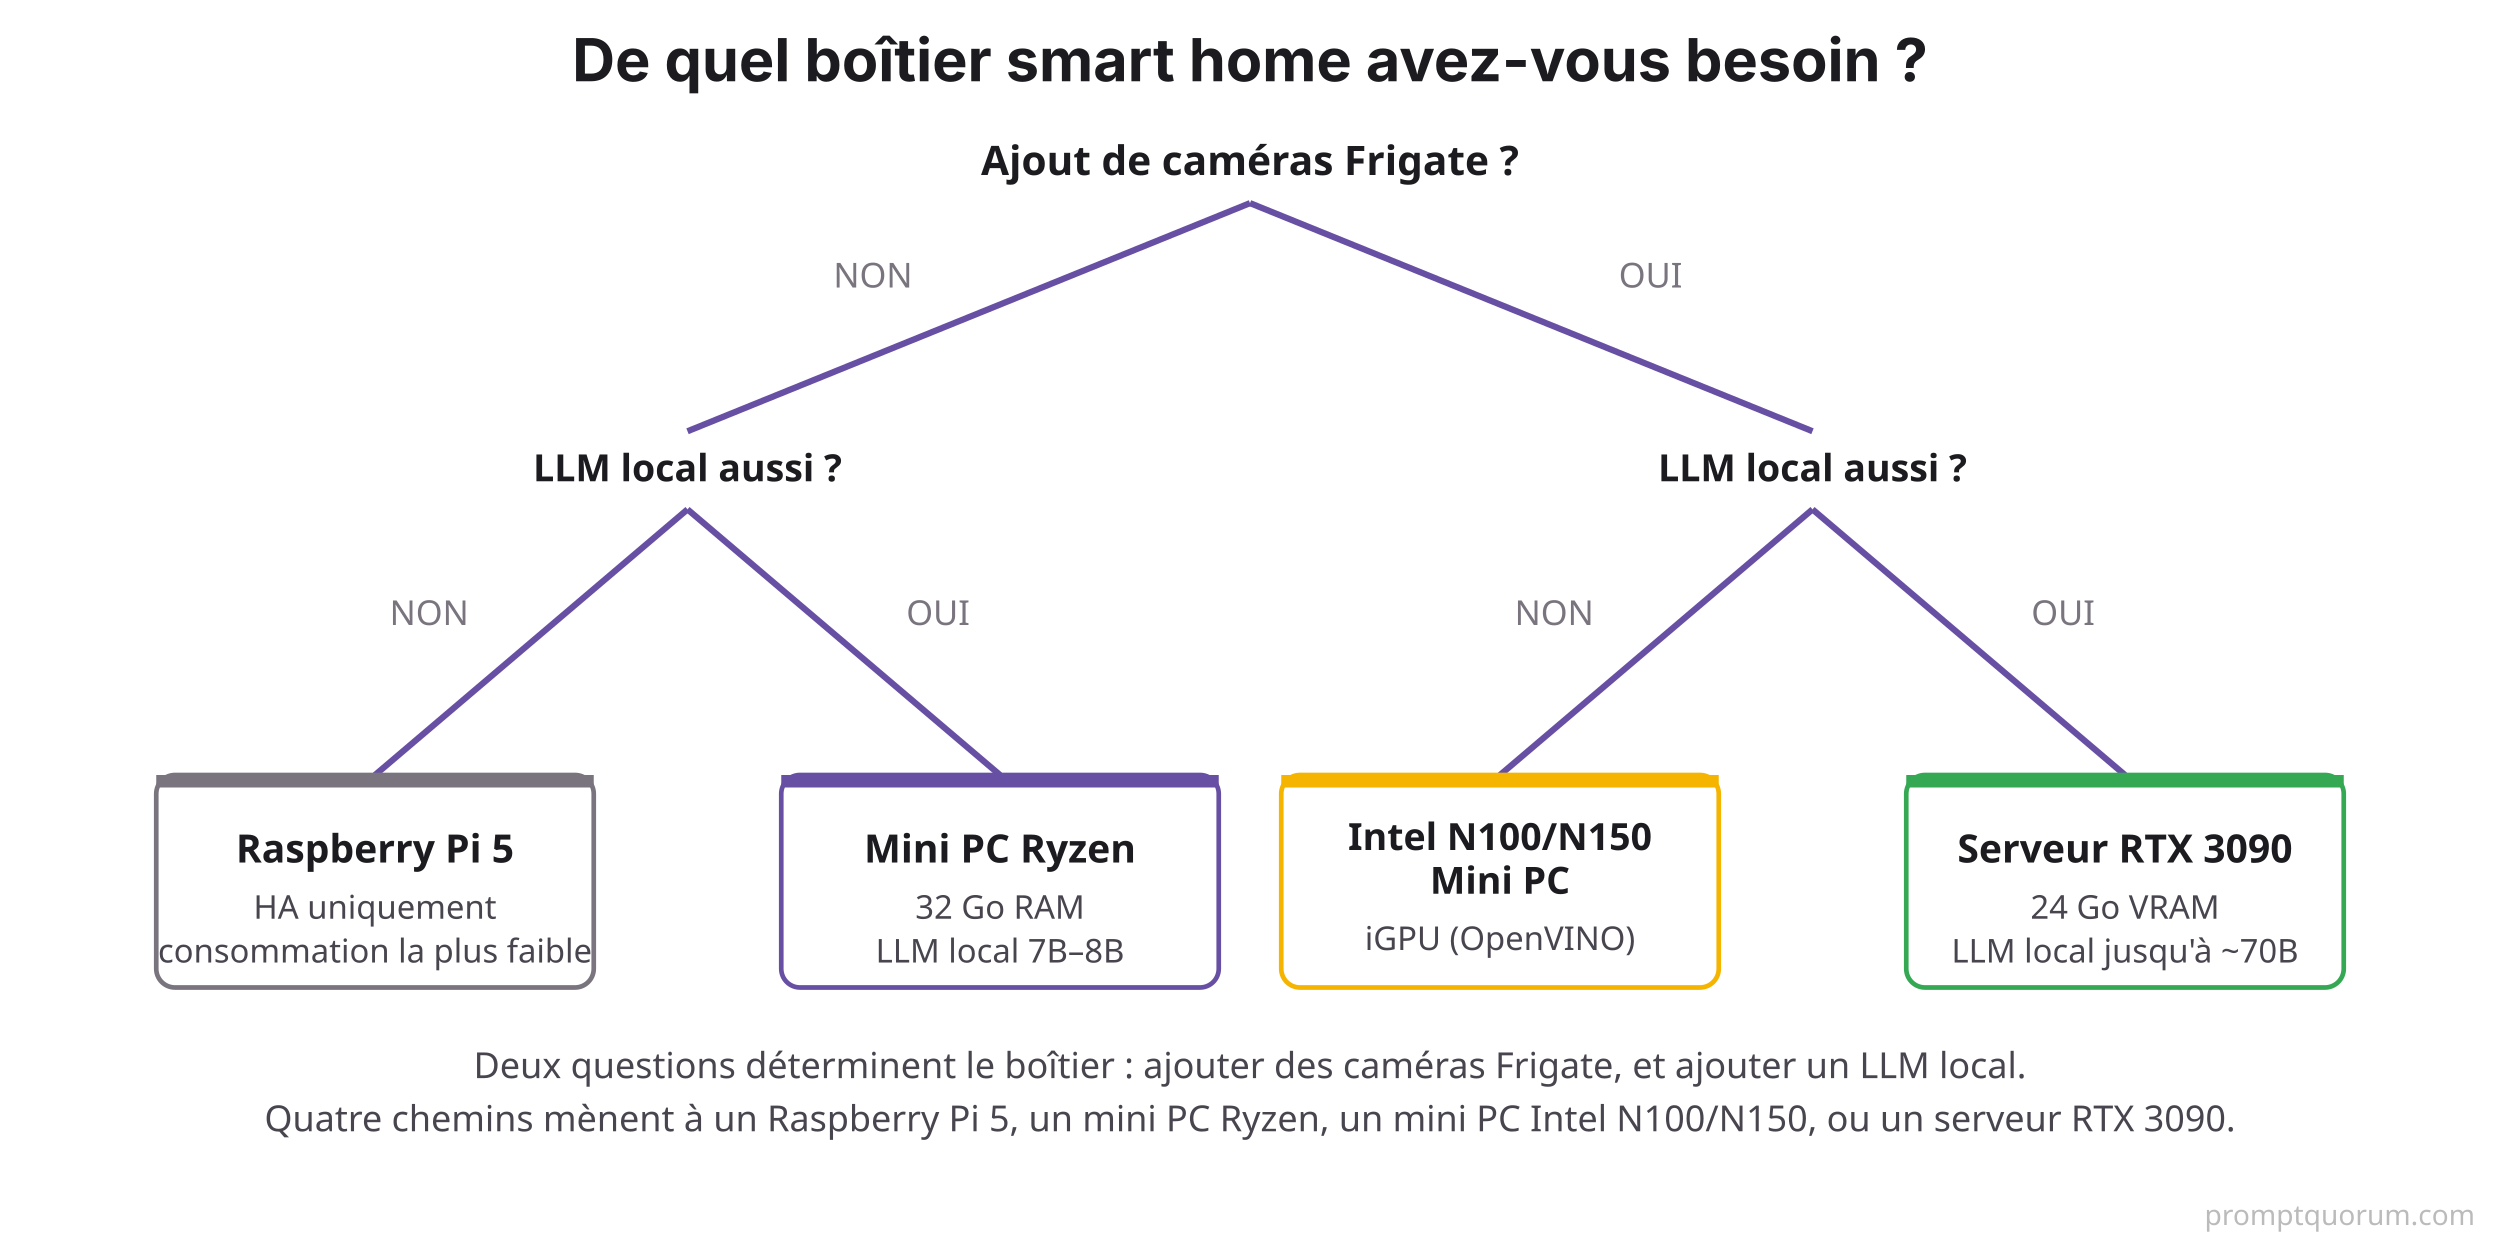
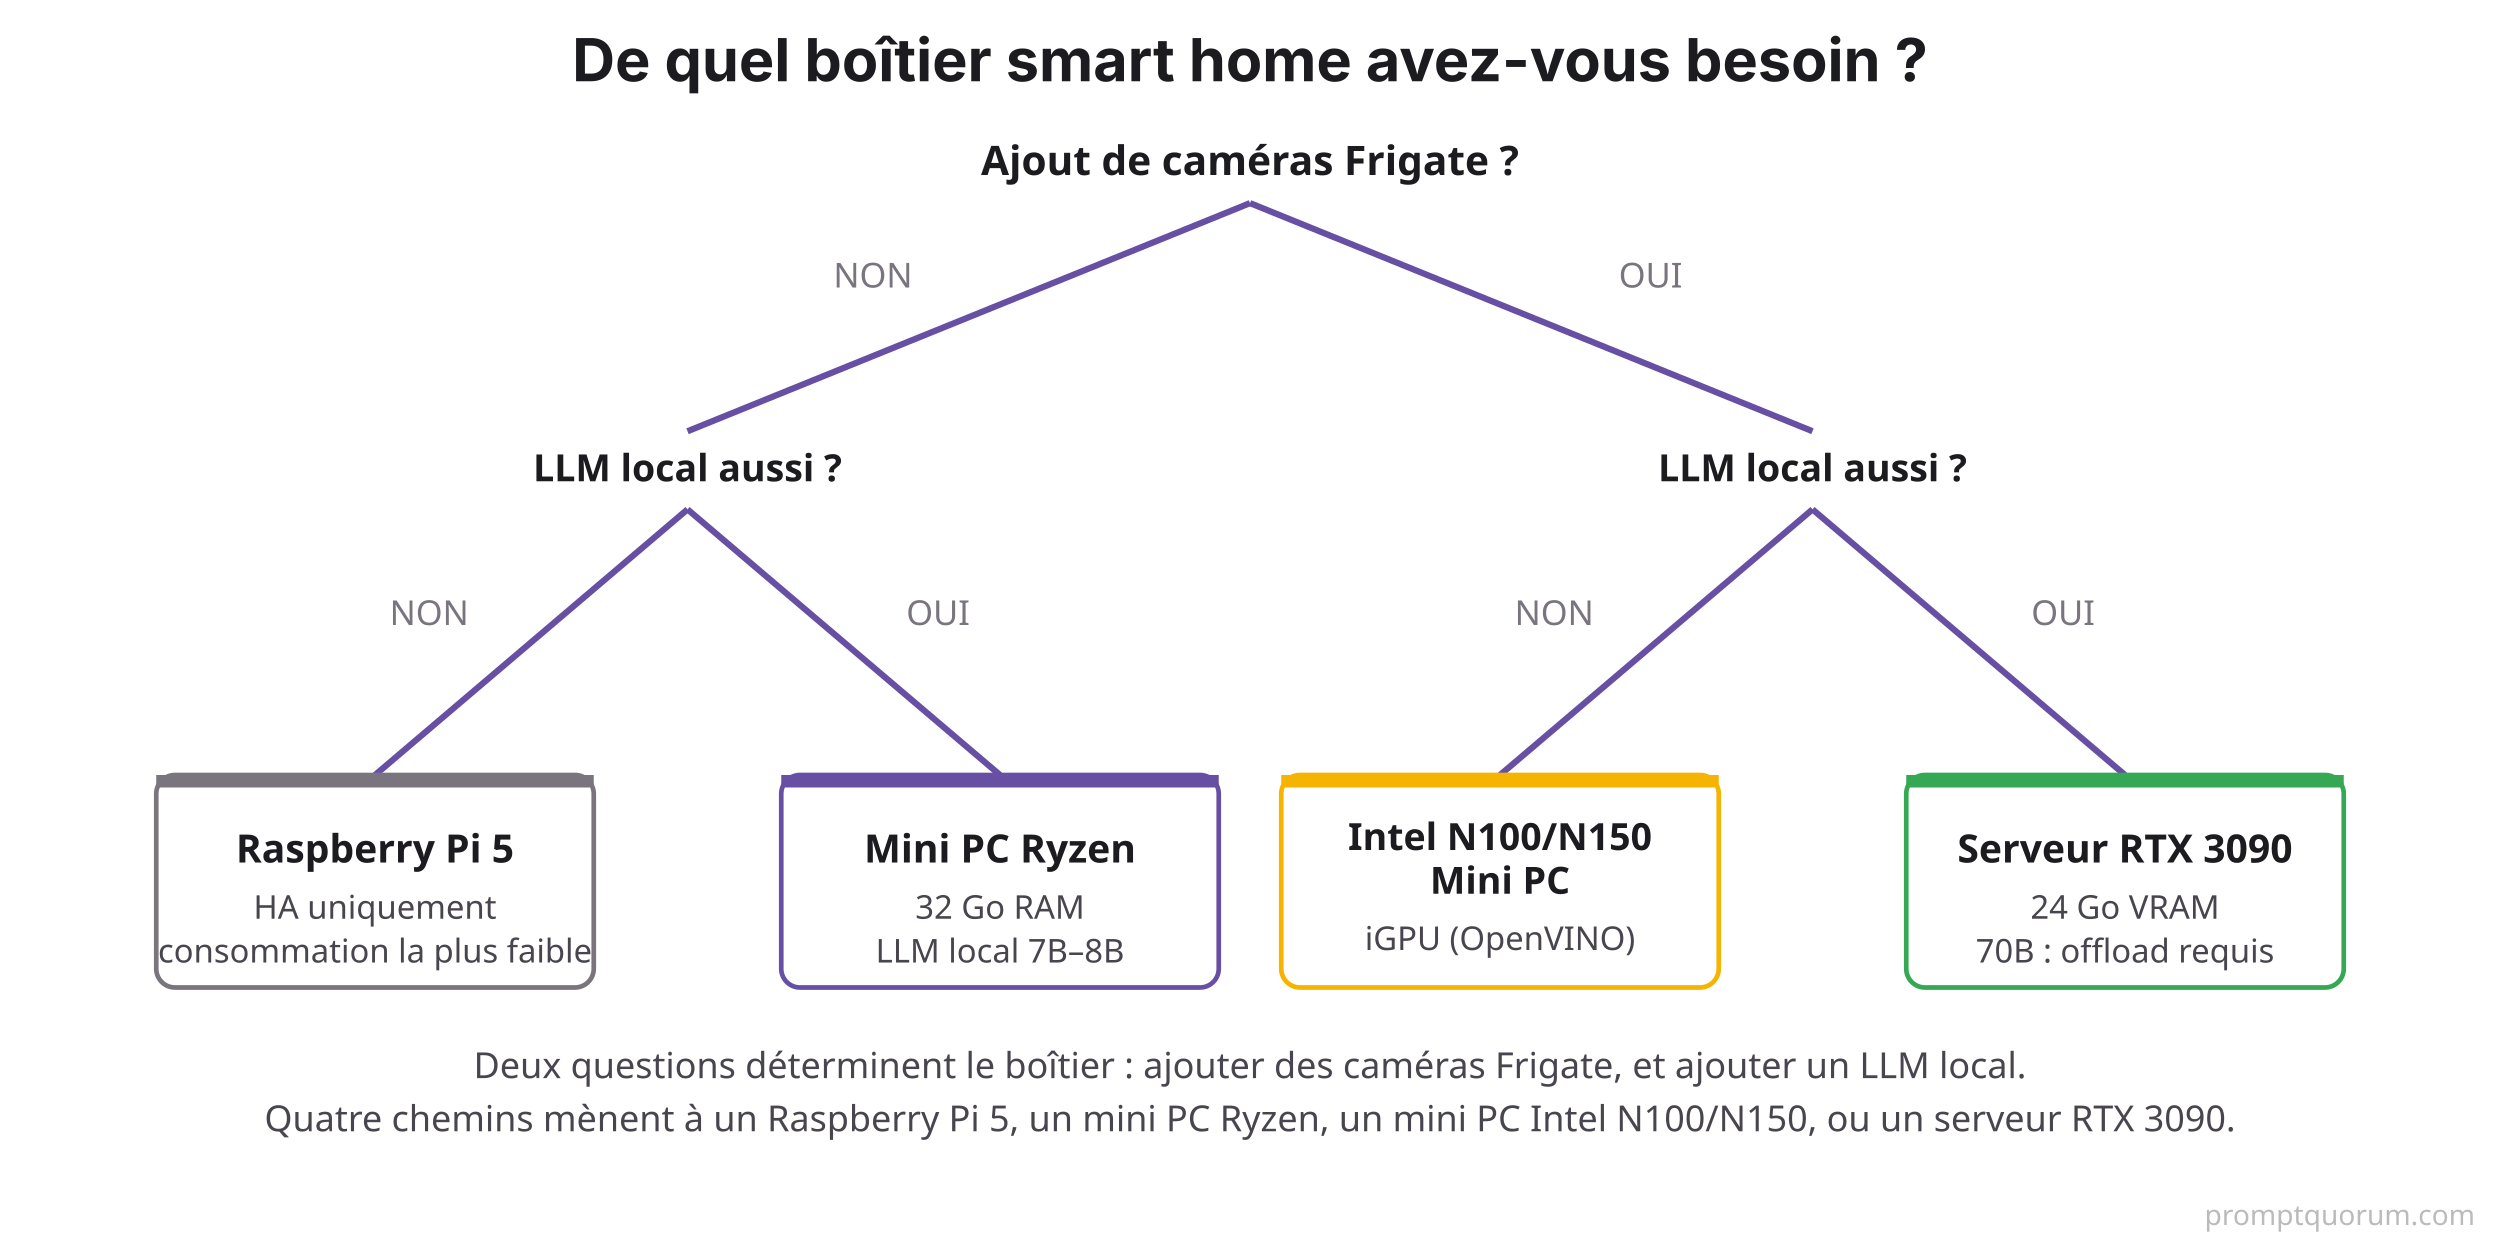
<svg xmlns="http://www.w3.org/2000/svg" viewBox="0 0 800 400">
  <rect width="800" height="400" fill="#FFFFFF" />
  <text x="400" y="26" font-family="system-ui, -apple-system, sans-serif" font-size="19" font-weight="700" fill="#1C1B1F" text-anchor="middle">De quel boîtier smart home avez-vous besoin ?</text>
  <text x="400" y="56" font-family="system-ui, sans-serif" font-size="13" font-weight="700" fill="#1C1B1F" text-anchor="middle">Ajout de caméras Frigate ?</text>
  <line x1="400" y1="65" x2="220" y2="138" stroke="#6750A4" stroke-width="2" />
  <line x1="400" y1="65" x2="580" y2="138" stroke="#6750A4" stroke-width="2" />
  <text x="292" y="92" font-family="system-ui, sans-serif" font-size="11" fill="#79747E" text-anchor="end">NON</text>
  <text x="518" y="92" font-family="system-ui, sans-serif" font-size="11" fill="#79747E" text-anchor="start">OUI</text>
  <text x="220" y="154" font-family="system-ui, sans-serif" font-size="12" font-weight="700" fill="#1C1B1F" text-anchor="middle">LLM local aussi ?</text>
  <text x="580" y="154" font-family="system-ui, sans-serif" font-size="12" font-weight="700" fill="#1C1B1F" text-anchor="middle">LLM local aussi ?</text>
  <line x1="220" y1="163" x2="120" y2="248" stroke="#6750A4" stroke-width="2" />
  <line x1="220" y1="163" x2="320" y2="248" stroke="#6750A4" stroke-width="2" />
  <line x1="580" y1="163" x2="480" y2="248" stroke="#6750A4" stroke-width="2" />
  <line x1="580" y1="163" x2="680" y2="248" stroke="#6750A4" stroke-width="2" />
  <text x="150" y="200" font-family="system-ui, sans-serif" font-size="11" fill="#79747E" text-anchor="end">NON</text>
  <text x="290" y="200" font-family="system-ui, sans-serif" font-size="11" fill="#79747E" text-anchor="start">OUI</text>
  <text x="510" y="200" font-family="system-ui, sans-serif" font-size="11" fill="#79747E" text-anchor="end">NON</text>
  <text x="650" y="200" font-family="system-ui, sans-serif" font-size="11" fill="#79747E" text-anchor="start">OUI</text>
  <rect x="50" y="248" width="140" height="68" rx="6" fill="#FFFFFF" stroke="#79747E" stroke-width="1.5" />
  <rect x="50" y="248" width="140" height="4" rx="0" fill="#79747E" />
  <text x="120" y="276" font-family="system-ui, sans-serif" font-size="12.5" font-weight="700" fill="#1C1B1F" text-anchor="middle">Raspberry Pi 5</text>
  <text x="120" y="294" font-family="system-ui, sans-serif" font-size="10.5" fill="#49454F" text-anchor="middle">HA uniquement</text>
  <text x="120" y="308" font-family="system-ui, sans-serif" font-size="10.5" fill="#49454F" text-anchor="middle">consommation la plus faible</text>
  <rect x="250" y="248" width="140" height="68" rx="6" fill="#FFFFFF" stroke="#6750A4" stroke-width="1.5" />
  <rect x="250" y="248" width="140" height="4" rx="0" fill="#6750A4" />
  <text x="320" y="276" font-family="system-ui, sans-serif" font-size="12.5" font-weight="700" fill="#1C1B1F" text-anchor="middle">Mini PC Ryzen</text>
  <text x="320" y="294" font-family="system-ui, sans-serif" font-size="10.5" fill="#49454F" text-anchor="middle">32 Go RAM</text>
  <text x="320" y="308" font-family="system-ui, sans-serif" font-size="10.5" fill="#49454F" text-anchor="middle">LLM local 7B–8B</text>
  <rect x="410" y="248" width="140" height="68" rx="6" fill="#FFFFFF" stroke="#F4B400" stroke-width="1.5" />
  <rect x="410" y="248" width="140" height="4" rx="0" fill="#F4B400" />
  <text x="480" y="272" font-family="system-ui, sans-serif" font-size="12" font-weight="700" fill="#1C1B1F" text-anchor="middle">Intel N100/N150</text>
  <text x="480" y="286" font-family="system-ui, sans-serif" font-size="12" font-weight="700" fill="#1C1B1F" text-anchor="middle">Mini PC</text>
  <text x="480" y="304" font-family="system-ui, sans-serif" font-size="10.5" fill="#49454F" text-anchor="middle">iGPU (OpenVINO)</text>
  <rect x="610" y="248" width="140" height="68" rx="6" fill="#FFFFFF" stroke="#34A853" stroke-width="1.5" />
  <rect x="610" y="248" width="140" height="4" rx="0" fill="#34A853" />
  <text x="680" y="276" font-family="system-ui, sans-serif" font-size="12.5" font-weight="700" fill="#1C1B1F" text-anchor="middle">Serveur RTX 3090</text>
  <text x="680" y="294" font-family="system-ui, sans-serif" font-size="10.5" fill="#49454F" text-anchor="middle">24 Go VRAM</text>
-   <text x="680" y="308" font-family="system-ui, sans-serif" font-size="10.5" fill="#49454F" text-anchor="middle">LLM local jusqu'à ~70B</text>
+   <text x="680" y="308" font-family="system-ui, sans-serif" font-size="10.5" fill="#49454F" text-anchor="middle">70B : offload requis</text>
  <text x="400" y="345" font-family="system-ui, sans-serif" font-size="11.5" fill="#49454F" text-anchor="middle">Deux questions déterminent le boîtier : ajouter des caméras Frigate, et ajouter un LLM local.</text>
  <text x="400" y="362" font-family="system-ui, sans-serif" font-size="11.5" fill="#49454F" text-anchor="middle">Quatre chemins mènent à un Raspberry Pi 5, un mini PC Ryzen, un mini PC Intel N100/N150, ou un serveur RTX 3090.</text>
  <text x="792" y="392" font-family="system-ui,sans-serif" font-size="9" fill="#BBBBBB" text-anchor="end">promptquorum.com</text>
</svg>
